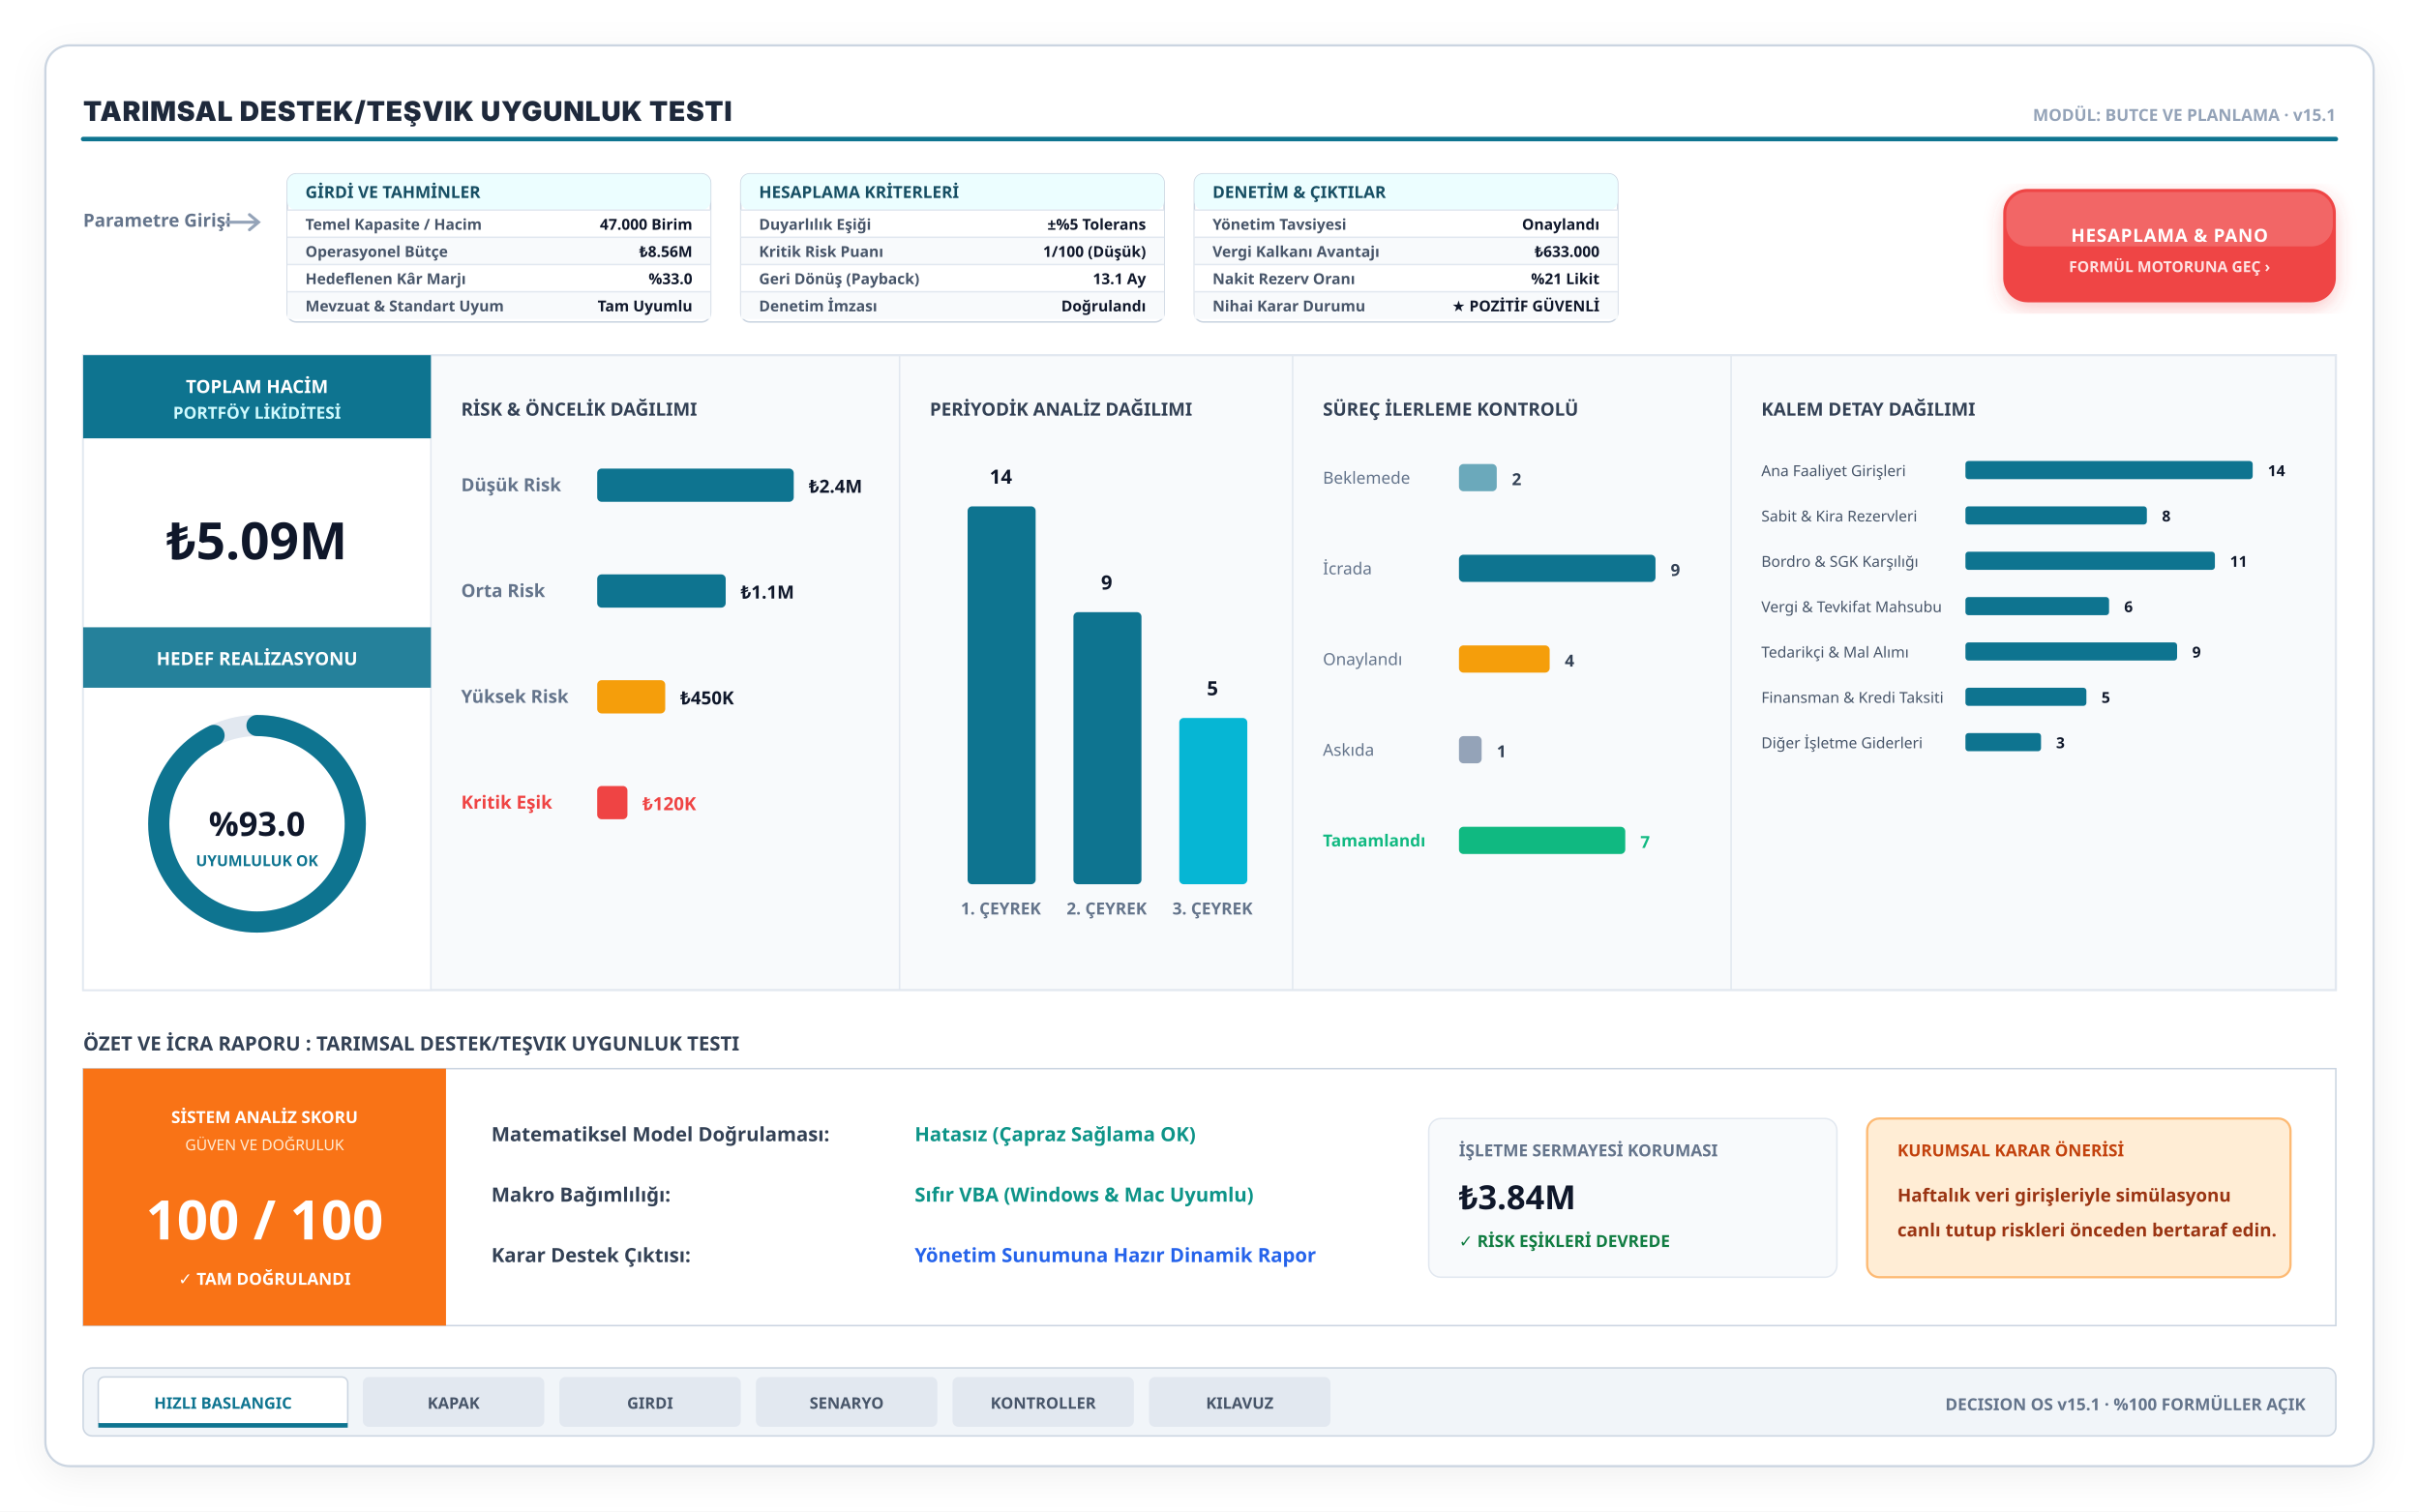
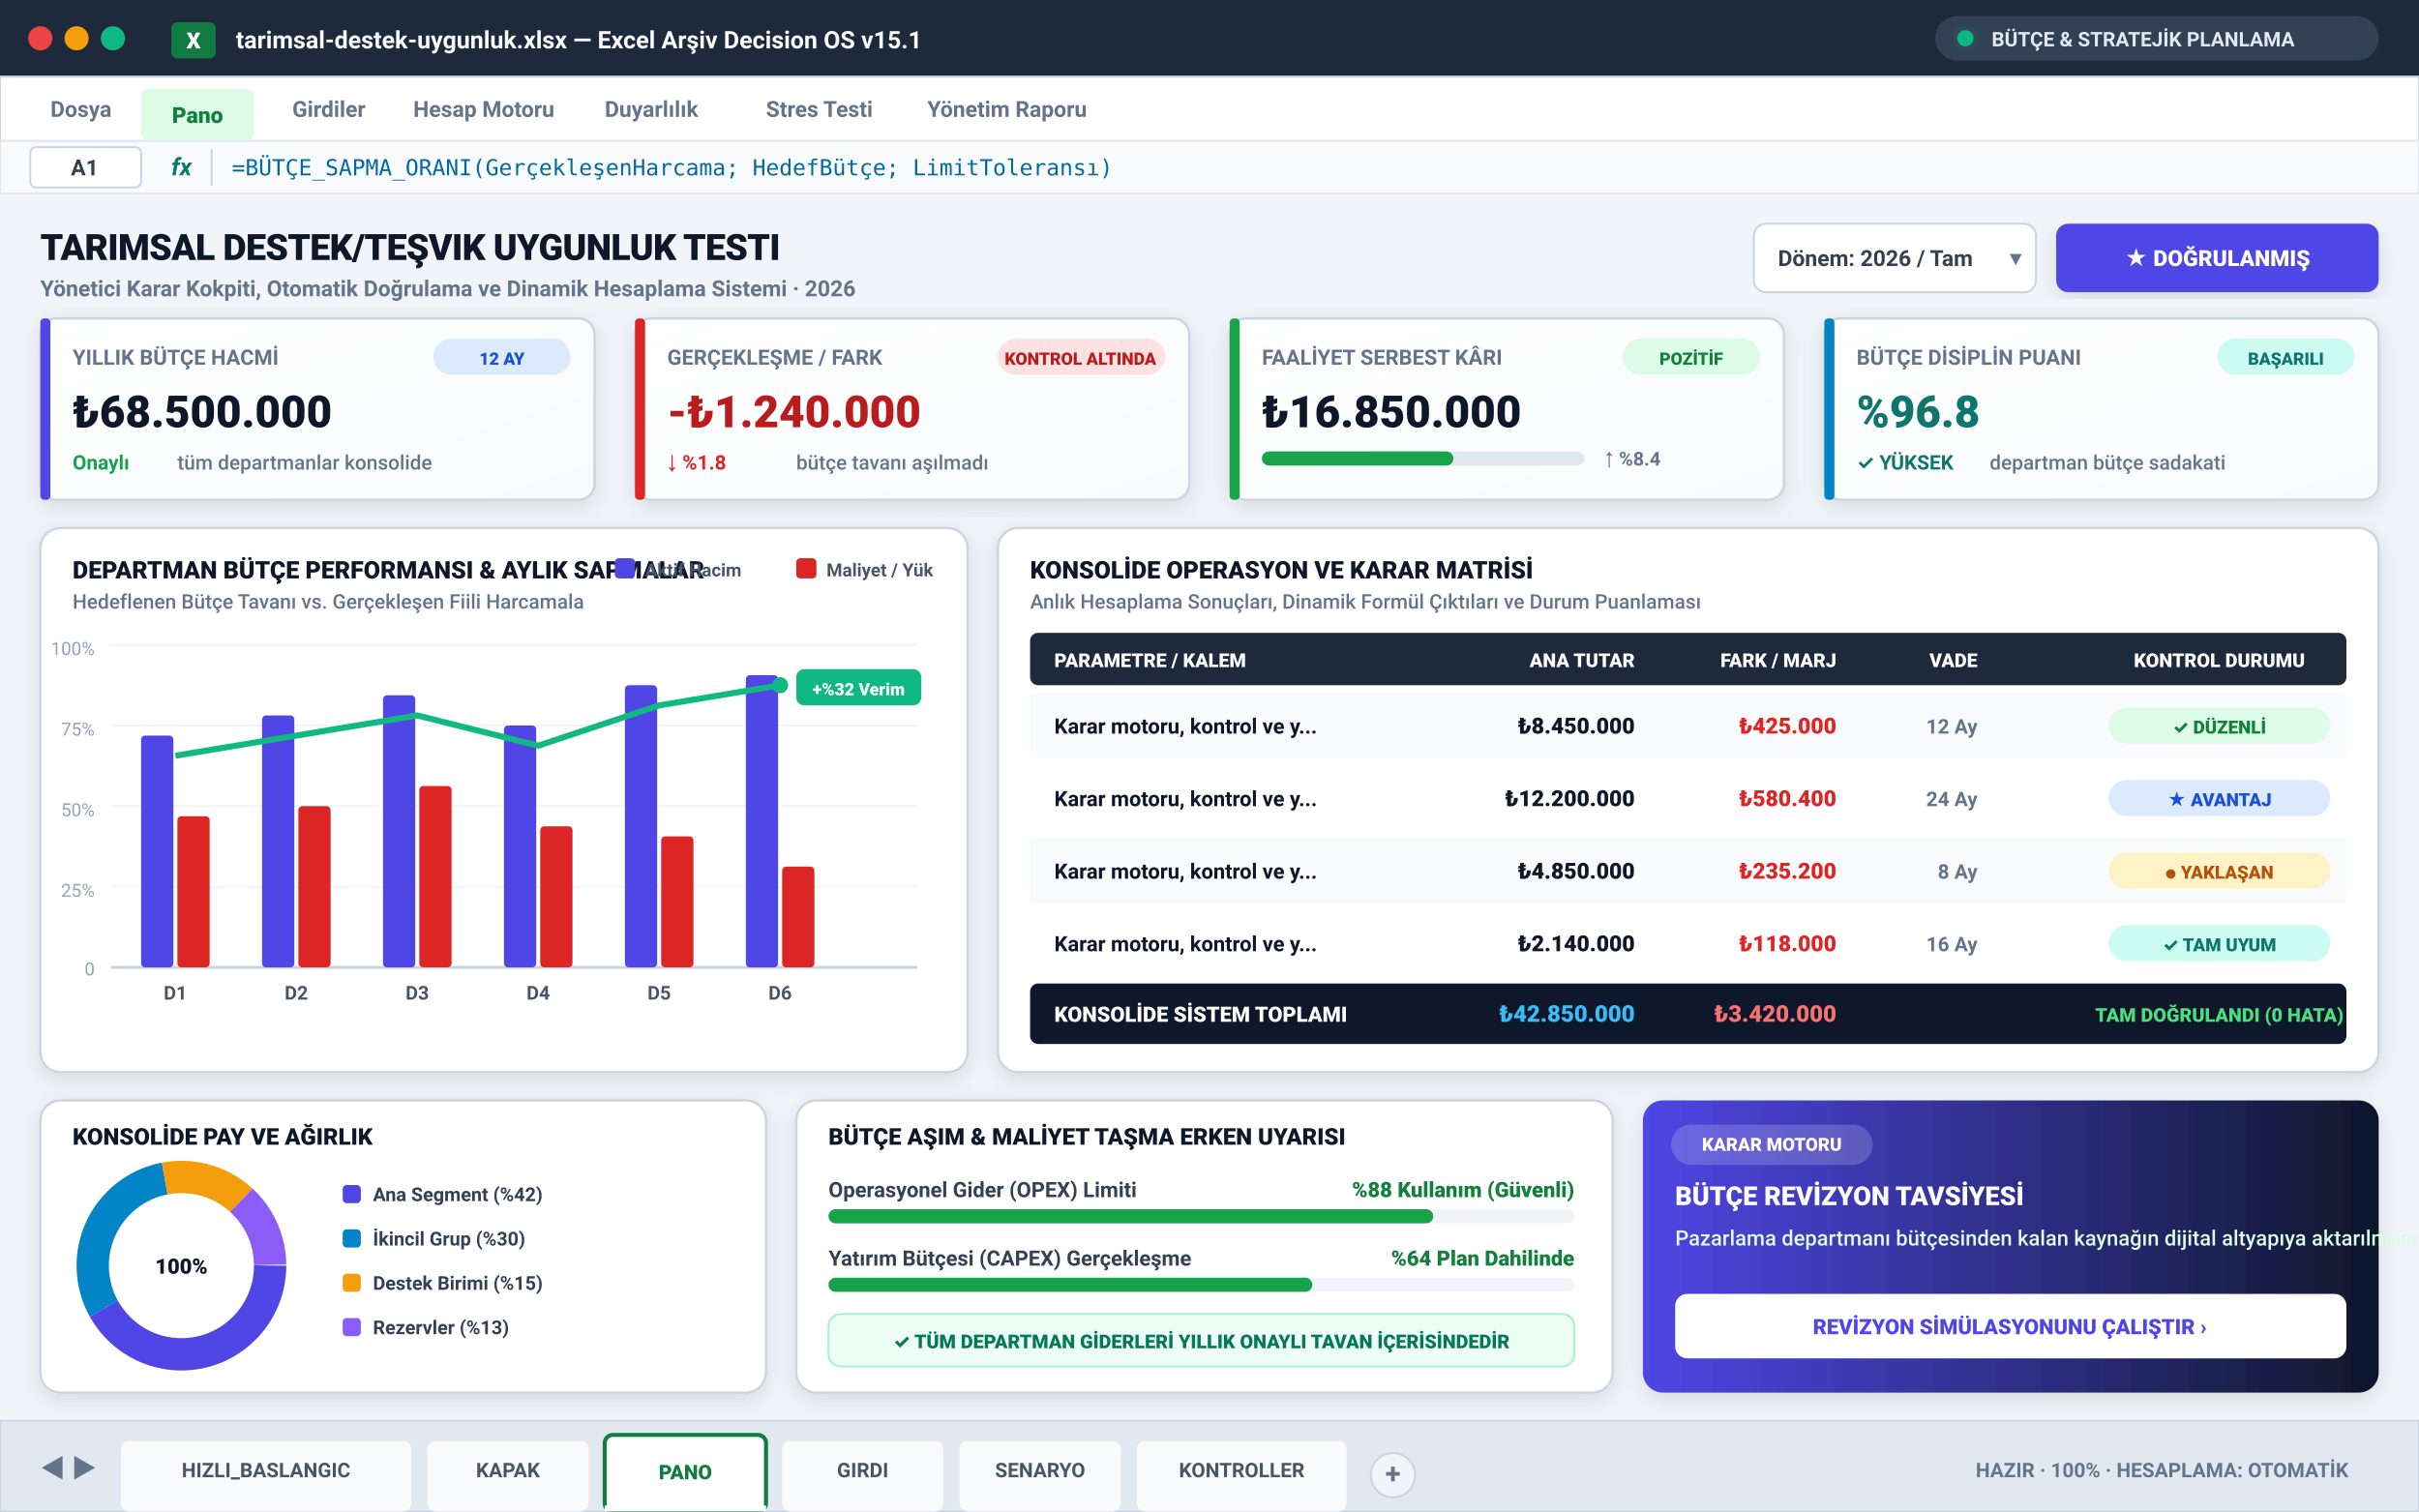
- <svg xmlns="http://www.w3.org/2000/svg" viewBox="0 0 1600 1000" width="100%" height="100%">
+ <svg xmlns="http://www.w3.org/2000/svg" viewBox="0 0 1200 750" width="1200" height="750" style="background:#0f172a; font-family:-apple-system,BlinkMacSystemFont,'Segoe UI',Roboto,Helvetica,Arial,sans-serif;">
  <defs>
-     <filter id="cardShadow" x="-5%" y="-5%" width="110%" height="110%">
-       <feDropShadow dx="0" dy="6" stdDeviation="12" flood-color="#0f172a" flood-opacity="0.06" />
+     <filter id="dropShadow" x="-10%" y="-10%" width="120%" height="120%">
+       <feDropShadow dx="0" dy="3" stdDeviation="5" flood-color="#000000" flood-opacity="0.12" />
    </filter>
-     <filter id="btnShadow" x="-10%" y="-10%" width="120%" height="120%">
-       <feDropShadow dx="0" dy="4" stdDeviation="6" flood-color="#ef4444" flood-opacity="0.3" />
+     <filter id="glowGreen" x="-20%" y="-20%" width="140%" height="140%">
+       <feDropShadow dx="0" dy="0" stdDeviation="4" flood-color="#10b981" flood-opacity="0.4" />
    </filter>
+     <linearGradient id="cardGrad1" x1="0" y1="0" x2="1" y2="1">
+       <stop offset="0%" stop-color="#ffffff" />
+       <stop offset="100%" stop-color="#f8fafc" />
+     </linearGradient>
+     <linearGradient id="heroRibbon" x1="0" y1="0" x2="1" y2="0">
+       <stop offset="0%" stop-color="#4f46e5" />
+       <stop offset="100%" stop-color="#0f172a" />
+     </linearGradient>
  </defs>
-   <rect width="1600" height="1000" fill="#ffffff" />
-   <rect x="30" y="30" width="1540" height="940" rx="16" fill="#ffffff" stroke="#cbd5e1" stroke-width="1.5" filter="url(#cardShadow)" />
-   <g transform="translate(55, 60)">
-     <text x="0" y="20" font-family="system-ui, -apple-system, sans-serif" font-size="18" font-weight="900" fill="#1e293b" letter-spacing="0.5">TARIMSAL DESTEK/TEŞVIK UYGUNLUK TESTI</text>
-     <text x="1490" y="20" font-family="system-ui" font-size="11" font-weight="700" fill="#94a3b8" text-anchor="end">MODÜL: BUTCE VE PLANLAMA · v15.1</text>
-     <line x1="0" y1="32" x2="1490" y2="32" stroke="#0e7490" stroke-width="3" stroke-linecap="round" />
-   </g>
-   <g transform="translate(55, 115)">
-     <text x="0" y="35" font-family="system-ui, sans-serif" font-size="12" font-weight="700" fill="#64748b">Parametre Girişi</text>
-     <path d="M 95 32 L 115 32 M 110 27 L 116 32 L 110 37" stroke="#94a3b8" stroke-width="2" fill="none" stroke-linecap="round" />
-     <g transform="translate(135, 0)">
-       <rect width="280" height="98" rx="6" fill="#ffffff" stroke="#cbd5e1" stroke-width="1" />
-       <rect width="280" height="24" rx="6" fill="#ecfeff" />
-       <text x="12" y="16" font-family="system-ui" font-size="11" font-weight="800" fill="#164e63">GİRDİ VE TAHMİNLER</text>
-       <rect x="0" y="24" width="280" height="18" fill="#ffffff" />
-       <line x1="0" y1="24" x2="280" y2="24" stroke="#e2e8f0" stroke-width="1" />
-       <text x="12" y="37" font-family="system-ui" font-size="10" font-weight="600" fill="#475569">Temel Kapasite / Hacim</text>
-       <text x="268" y="37" font-family="system-ui" font-size="10" font-weight="700" fill="#0f172a" text-anchor="end">47.000 Birim</text>
-       <rect x="0" y="42" width="280" height="18" fill="#f8fafc" />
-       <line x1="0" y1="42" x2="280" y2="42" stroke="#e2e8f0" stroke-width="1" />
-       <text x="12" y="55" font-family="system-ui" font-size="10" font-weight="600" fill="#475569">Operasyonel Bütçe</text>
-       <text x="268" y="55" font-family="system-ui" font-size="10" font-weight="700" fill="#0f172a" text-anchor="end">₺8.56M</text>
-       <rect x="0" y="60" width="280" height="18" fill="#ffffff" />
-       <line x1="0" y1="60" x2="280" y2="60" stroke="#e2e8f0" stroke-width="1" />
-       <text x="12" y="73" font-family="system-ui" font-size="10" font-weight="600" fill="#475569">Hedeflenen Kâr Marjı</text>
-       <text x="268" y="73" font-family="system-ui" font-size="10" font-weight="700" fill="#0f172a" text-anchor="end">%33.0</text>
-       <rect x="0" y="78" width="280" height="18" fill="#f8fafc" />
-       <line x1="0" y1="78" x2="280" y2="78" stroke="#e2e8f0" stroke-width="1" />
-       <text x="12" y="91" font-family="system-ui" font-size="10" font-weight="600" fill="#475569">Mevzuat &amp; Standart Uyum</text>
-       <text x="268" y="91" font-family="system-ui" font-size="10" font-weight="700" fill="#0f172a" text-anchor="end">Tam Uyumlu</text>
-     </g>
-     <g transform="translate(435, 0)">
-       <rect width="280" height="98" rx="6" fill="#ffffff" stroke="#cbd5e1" stroke-width="1" />
-       <rect width="280" height="24" rx="6" fill="#ecfeff" />
-       <text x="12" y="16" font-family="system-ui" font-size="11" font-weight="800" fill="#164e63">HESAPLAMA KRİTERLERİ</text>
-       <rect x="0" y="24" width="280" height="18" fill="#ffffff" />
-       <line x1="0" y1="24" x2="280" y2="24" stroke="#e2e8f0" stroke-width="1" />
-       <text x="12" y="37" font-family="system-ui" font-size="10" font-weight="600" fill="#475569">Duyarlılık Eşiği</text>
-       <text x="268" y="37" font-family="system-ui" font-size="10" font-weight="700" fill="#0f172a" text-anchor="end">±%5 Tolerans</text>
-       <rect x="0" y="42" width="280" height="18" fill="#f8fafc" />
-       <line x1="0" y1="42" x2="280" y2="42" stroke="#e2e8f0" stroke-width="1" />
-       <text x="12" y="55" font-family="system-ui" font-size="10" font-weight="600" fill="#475569">Kritik Risk Puanı</text>
-       <text x="268" y="55" font-family="system-ui" font-size="10" font-weight="700" fill="#0f172a" text-anchor="end">1/100 (Düşük)</text>
-       <rect x="0" y="60" width="280" height="18" fill="#ffffff" />
-       <line x1="0" y1="60" x2="280" y2="60" stroke="#e2e8f0" stroke-width="1" />
-       <text x="12" y="73" font-family="system-ui" font-size="10" font-weight="600" fill="#475569">Geri Dönüş (Payback)</text>
-       <text x="268" y="73" font-family="system-ui" font-size="10" font-weight="700" fill="#0f172a" text-anchor="end">13.1 Ay</text>
-       <rect x="0" y="78" width="280" height="18" fill="#f8fafc" />
-       <line x1="0" y1="78" x2="280" y2="78" stroke="#e2e8f0" stroke-width="1" />
-       <text x="12" y="91" font-family="system-ui" font-size="10" font-weight="600" fill="#475569">Denetim İmzası</text>
-       <text x="268" y="91" font-family="system-ui" font-size="10" font-weight="700" fill="#0f172a" text-anchor="end">Doğrulandı</text>
-     </g>
-     <g transform="translate(735, 0)">
-       <rect width="280" height="98" rx="6" fill="#ffffff" stroke="#cbd5e1" stroke-width="1" />
-       <rect width="280" height="24" rx="6" fill="#ecfeff" />
-       <text x="12" y="16" font-family="system-ui" font-size="11" font-weight="800" fill="#164e63">DENETİM &amp; ÇIKTILAR</text>
-       <rect x="0" y="24" width="280" height="18" fill="#ffffff" />
-       <line x1="0" y1="24" x2="280" y2="24" stroke="#e2e8f0" stroke-width="1" />
-       <text x="12" y="37" font-family="system-ui" font-size="10" font-weight="600" fill="#475569">Yönetim Tavsiyesi</text>
-       <text x="268" y="37" font-family="system-ui" font-size="10" font-weight="700" fill="#0f172a" text-anchor="end">Onaylandı</text>
-       <rect x="0" y="42" width="280" height="18" fill="#f8fafc" />
-       <line x1="0" y1="42" x2="280" y2="42" stroke="#e2e8f0" stroke-width="1" />
-       <text x="12" y="55" font-family="system-ui" font-size="10" font-weight="600" fill="#475569">Vergi Kalkanı Avantajı</text>
-       <text x="268" y="55" font-family="system-ui" font-size="10" font-weight="700" fill="#0f172a" text-anchor="end">₺633.000</text>
-       <rect x="0" y="60" width="280" height="18" fill="#ffffff" />
-       <line x1="0" y1="60" x2="280" y2="60" stroke="#e2e8f0" stroke-width="1" />
-       <text x="12" y="73" font-family="system-ui" font-size="10" font-weight="600" fill="#475569">Nakit Rezerv Oranı</text>
-       <text x="268" y="73" font-family="system-ui" font-size="10" font-weight="700" fill="#0f172a" text-anchor="end">%21 Likit</text>
-       <rect x="0" y="78" width="280" height="18" fill="#f8fafc" />
-       <line x1="0" y1="78" x2="280" y2="78" stroke="#e2e8f0" stroke-width="1" />
-       <text x="12" y="91" font-family="system-ui" font-size="10" font-weight="600" fill="#475569">Nihai Karar Durumu</text>
-       <text x="268" y="91" font-family="system-ui" font-size="10" font-weight="700" fill="#0f172a" text-anchor="end">★ POZİTİF GÜVENLİ</text>
-     </g>
-     <g transform="translate(1270, 10)" filter="url(#btnShadow)">
-       <rect width="220" height="75" rx="16" fill="#ef4444" />
-       <rect x="2" y="2" width="216" height="36" rx="14" fill="#ffffff" fill-opacity="0.18" />
-       <text x="110" y="35" font-family="system-ui, sans-serif" font-size="12" font-weight="900" fill="#ffffff" text-anchor="middle" letter-spacing="0.5">HESAPLAMA &amp; PANO</text>
-       <text x="110" y="55" font-family="system-ui, sans-serif" font-size="10" font-weight="700" fill="#fee2e2" text-anchor="middle">FORMÜL MOTORUNA GEÇ ›</text>
-     </g>
-   </g>
-   <g transform="translate(55, 235)">
-     <rect width="1490" height="420" fill="#f8fafc" stroke="#e2e8f0" stroke-width="1.5" />
+   <rect width="1200" height="750" fill="#f1f5f9" />
+   <rect width="1200" height="38" fill="#1e293b" />
+   <circle cx="20" cy="19" r="6" fill="#ef4444" />
+   <circle cx="38" cy="19" r="6" fill="#f59e0b" />
+   <circle cx="56" cy="19" r="6" fill="#10b981" />
+   <g transform="translate(85, 11)">
+     <rect width="22" height="18" rx="3" fill="#107c41" />
+     <text x="11" y="13" font-size="11" font-weight="900" fill="#ffffff" text-anchor="middle">X</text>
+     <text x="32" y="13" font-size="12" font-weight="600" fill="#f8fafc">tarimsal-destek-uygunluk.xlsx — Excel Arşiv Decision OS v15.1</text>
+   </g>
+   <rect x="960" y="8" width="220" height="22" rx="11" fill="#334155" />
+   <circle cx="975" cy="19" r="4" fill="#10b981" filter="url(#glowGreen)" />
+   <text x="988" y="23" font-size="10" font-weight="700" fill="#e2e8f0">BÜTÇE &amp; STRATEJİK PLANLAMA</text>
+   <rect y="38" width="1200" height="32" fill="#ffffff" stroke="#cbd5e1" stroke-width="1" />
+   <text x="25" y="58" font-size="11" font-weight="600" fill="#64748b">Dosya</text>
+   <rect x="70" y="44" width="56" height="26" rx="4" fill="#dcfce7" />
+   <text x="98" y="61" font-size="11" font-weight="800" fill="#15803d" text-anchor="middle">Pano</text>
+   <text x="145" y="58" font-size="11" font-weight="600" fill="#64748b">Girdiler</text>
+   <text x="205" y="58" font-size="11" font-weight="600" fill="#64748b">Hesap Motoru</text>
+   <text x="300" y="58" font-size="11" font-weight="600" fill="#64748b">Duyarlılık</text>
+   <text x="380" y="58" font-size="11" font-weight="600" fill="#64748b">Stres Testi</text>
+   <text x="460" y="58" font-size="11" font-weight="600" fill="#64748b">Yönetim Raporu</text>
+   <rect y="70" width="1200" height="26" fill="#f8fafc" stroke="#e2e8f0" stroke-width="1" />
+   <rect x="15" y="73" width="55" height="20" rx="3" fill="#ffffff" stroke="#cbd5e1" stroke-width="1" />
+   <text x="42" y="87" font-size="11" font-weight="700" fill="#334155" text-anchor="middle">A1</text>
+   <text x="85" y="87" font-size="12" font-style="italic" font-weight="700" fill="#0f766e">fx</text>
+   <line x1="105" y1="74" x2="105" y2="92" stroke="#cbd5e1" stroke-width="1" />
+   <text x="115" y="87" font-size="11" font-family="'JetBrains Mono',monospace" fill="#0369a1">=BÜTÇE_SAPMA_ORANI(GerçekleşenHarcama; HedefBütçe; LimitToleransı)</text>
+   <g transform="translate(20, 105)">
+     <text x="0" y="24" font-size="18" font-weight="900" fill="#0f172a" letter-spacing="-0.3">TARIMSAL DESTEK/TEŞVIK UYGUNLUK TESTI</text>
+     <text x="0" y="42" font-size="11" font-weight="600" fill="#64748b">Yönetici Karar Kokpiti, Otomatik Doğrulama ve Dinamik Hesaplama Sistemi · 2026</text>
+     <rect x="850" y="6" width="140" height="34" rx="6" fill="#ffffff" stroke="#cbd5e1" stroke-width="1" />
+     <text x="862" y="27" font-size="11" font-weight="700" fill="#334155">Dönem: 2026 / Tam</text>
+     <text x="975" y="27" font-size="10" fill="#64748b">▼</text>
+     <rect x="1000" y="6" width="160" height="34" rx="6" fill="#4f46e5" filter="url(#dropShadow)" />
+     <text x="1080" y="27" font-size="11" font-weight="800" fill="#ffffff" text-anchor="middle">★ DOĞRULANMIŞ</text>
+   </g>
+   <g transform="translate(20, 158)">
    <g transform="translate(0, 0)">
-       <rect width="230" height="420" fill="#ffffff" stroke="#e2e8f0" stroke-width="1" />
-       <rect width="230" height="55" fill="#0e7490" />
-       <text x="115" y="25" font-family="system-ui" font-size="12" font-weight="800" fill="#ffffff" text-anchor="middle">TOPLAM HACİM</text>
-       <text x="115" y="42" font-family="system-ui" font-size="11" font-weight="600" fill="#cffafe" text-anchor="middle">PORTFÖY LİKİDİTESİ</text>
-       <text x="115" y="135" font-family="system-ui" font-size="34" font-weight="900" fill="#0f172a" text-anchor="middle">₺5.09M</text>
-       <rect y="180" width="230" height="40" fill="#0e7490" fill-opacity="0.9" />
-       <text x="115" y="205" font-family="system-ui" font-size="12" font-weight="800" fill="#ffffff" text-anchor="middle">HEDEF REALİZASYONU</text>
-       <g transform="translate(115, 310)">
-         <circle cx="0" cy="0" r="65" fill="none" stroke="#e2e8f0" stroke-width="14" />
-         <circle cx="0" cy="0" r="65" fill="none" stroke="#0e7490" stroke-width="14" stroke-dasharray="408" stroke-dashoffset="29" stroke-linecap="round" transform="rotate(-90)" />
-         <text x="0" y="8" font-family="system-ui" font-size="22" font-weight="900" fill="#0f172a" text-anchor="middle">%93.0</text>
-         <text x="0" y="28" font-family="system-ui" font-size="10" font-weight="700" fill="#0e7490" text-anchor="middle">UYUMLULUK OK</text>
-       </g>
-     </g>
-     <g transform="translate(250, 20)">
-       <text x="0" y="20" font-family="system-ui" font-size="12" font-weight="800" fill="#334155">RİSK &amp; ÖNCELİK DAĞILIMI</text>
-       <text x="0" y="70" font-family="system-ui" font-size="12" font-weight="600" fill="#64748b">Düşük Risk</text>
-       <rect x="90" y="55" width="130" height="22" rx="3" fill="#0e7490" />
-       <text x="230" y="71" font-family="system-ui" font-size="12" font-weight="800" fill="#0f172a">₺2.4M</text>
-       <text x="0" y="140" font-family="system-ui" font-size="12" font-weight="600" fill="#64748b">Orta Risk</text>
-       <rect x="90" y="125" width="85" height="22" rx="3" fill="#0e7490" />
-       <text x="185" y="141" font-family="system-ui" font-size="12" font-weight="800" fill="#0f172a">₺1.1M</text>
-       <text x="0" y="210" font-family="system-ui" font-size="12" font-weight="600" fill="#64748b">Yüksek Risk</text>
-       <rect x="90" y="195" width="45" height="22" rx="3" fill="#f59e0b" />
-       <text x="145" y="211" font-family="system-ui" font-size="12" font-weight="800" fill="#0f172a">₺450K</text>
-       <text x="0" y="280" font-family="system-ui" font-size="12" font-weight="700" fill="#ef4444">Kritik Eşik</text>
-       <rect x="90" y="265" width="20" height="22" rx="3" fill="#ef4444" />
-       <text x="120" y="281" font-family="system-ui" font-size="12" font-weight="800" fill="#ef4444">₺120K</text>
-     </g>
-     <g transform="translate(560, 20)">
-       <line x1="-20" y1="-20" x2="-20" y2="400" stroke="#e2e8f0" stroke-width="1" />
-       <text x="0" y="20" font-family="system-ui" font-size="12" font-weight="800" fill="#334155">PERİYODİK ANALİZ DAĞILIMI</text>
-       <rect x="25" y="80" width="45" height="250" rx="3" fill="#0e7490" />
-       <text x="47" y="65" font-family="system-ui" font-size="13" font-weight="900" fill="#0f172a" text-anchor="middle">14</text>
-       <text x="47" y="350" font-family="system-ui" font-size="11" font-weight="700" fill="#64748b" text-anchor="middle">1. ÇEYREK</text>
-       <rect x="95" y="150" width="45" height="180" rx="3" fill="#0e7490" />
-       <text x="117" y="135" font-family="system-ui" font-size="13" font-weight="900" fill="#0f172a" text-anchor="middle">9</text>
-       <text x="117" y="350" font-family="system-ui" font-size="11" font-weight="700" fill="#64748b" text-anchor="middle">2. ÇEYREK</text>
-       <rect x="165" y="220" width="45" height="110" rx="3" fill="#06b6d4" />
-       <text x="187" y="205" font-family="system-ui" font-size="13" font-weight="900" fill="#0f172a" text-anchor="middle">5</text>
-       <text x="187" y="350" font-family="system-ui" font-size="11" font-weight="700" fill="#64748b" text-anchor="middle">3. ÇEYREK</text>
-     </g>
-     <g transform="translate(820, 20)">
-       <line x1="-20" y1="-20" x2="-20" y2="400" stroke="#e2e8f0" stroke-width="1" />
-       <text x="0" y="20" font-family="system-ui" font-size="12" font-weight="800" fill="#334155">SÜREÇ İLERLEME KONTROLÜ</text>
-       <text x="0" y="65" font-family="system-ui" font-size="11" fill="#64748b">Beklemede</text>
-       <rect x="90" y="52" width="25" height="18" rx="3" fill="#0e7490" fill-opacity="0.6" />
-       <text x="125" y="66" font-family="system-ui" font-size="11" font-weight="800" fill="#334155">2</text>
-       <text x="0" y="125" font-family="system-ui" font-size="11" fill="#64748b">İcrada</text>
-       <rect x="90" y="112" width="130" height="18" rx="3" fill="#0e7490" />
-       <text x="230" y="126" font-family="system-ui" font-size="11" font-weight="800" fill="#334155">9</text>
-       <text x="0" y="185" font-family="system-ui" font-size="11" fill="#64748b">Onaylandı</text>
-       <rect x="90" y="172" width="60" height="18" rx="3" fill="#f59e0b" />
-       <text x="160" y="186" font-family="system-ui" font-size="11" font-weight="800" fill="#334155">4</text>
-       <text x="0" y="245" font-family="system-ui" font-size="11" fill="#64748b">Askıda</text>
-       <rect x="90" y="232" width="15" height="18" rx="3" fill="#94a3b8" />
-       <text x="115" y="246" font-family="system-ui" font-size="11" font-weight="800" fill="#334155">1</text>
-       <text x="0" y="305" font-family="system-ui" font-size="11" font-weight="700" fill="#10b981">Tamamlandı</text>
-       <rect x="90" y="292" width="110" height="18" rx="3" fill="#10b981" />
-       <text x="210" y="306" font-family="system-ui" font-size="11" font-weight="800" fill="#10b981">7</text>
-     </g>
-     <g transform="translate(1110, 20)">
-       <line x1="-20" y1="-20" x2="-20" y2="400" stroke="#e2e8f0" stroke-width="1" />
-       <text x="0" y="20" font-family="system-ui" font-size="12" font-weight="800" fill="#334155">KALEM DETAY DAĞILIMI</text>
-       <g transform="translate(0, 45)">
-         <text x="0" y="15" font-family="system-ui" font-size="10" fill="#475569">Ana Faaliyet Girişleri</text>
-         <rect x="135" y="5" width="190" height="12" rx="2" fill="#0e7490" />
-         <text x="335" y="15" font-family="system-ui" font-size="10" font-weight="800" fill="#0f172a">14</text>
-         <text x="0" y="45" font-family="system-ui" font-size="10" fill="#475569">Sabit &amp; Kira Rezervleri</text>
-         <rect x="135" y="35" width="120" height="12" rx="2" fill="#0e7490" />
-         <text x="265" y="45" font-family="system-ui" font-size="10" font-weight="800" fill="#0f172a">8</text>
-         <text x="0" y="75" font-family="system-ui" font-size="10" fill="#475569">Bordro &amp; SGK Karşılığı</text>
-         <rect x="135" y="65" width="165" height="12" rx="2" fill="#0e7490" />
-         <text x="310" y="75" font-family="system-ui" font-size="10" font-weight="800" fill="#0f172a">11</text>
-         <text x="0" y="105" font-family="system-ui" font-size="10" fill="#475569">Vergi &amp; Tevkifat Mahsubu</text>
-         <rect x="135" y="95" width="95" height="12" rx="2" fill="#0e7490" />
-         <text x="240" y="105" font-family="system-ui" font-size="10" font-weight="800" fill="#0f172a">6</text>
-         <text x="0" y="135" font-family="system-ui" font-size="10" fill="#475569">Tedarikçi &amp; Mal Alımı</text>
-         <rect x="135" y="125" width="140" height="12" rx="2" fill="#0e7490" />
-         <text x="285" y="135" font-family="system-ui" font-size="10" font-weight="800" fill="#0f172a">9</text>
-         <text x="0" y="165" font-family="system-ui" font-size="10" fill="#475569">Finansman &amp; Kredi Taksiti</text>
-         <rect x="135" y="155" width="80" height="12" rx="2" fill="#0e7490" />
-         <text x="225" y="165" font-family="system-ui" font-size="10" font-weight="800" fill="#0f172a">5</text>
-         <text x="0" y="195" font-family="system-ui" font-size="10" fill="#475569">Diğer İşletme Giderleri</text>
-         <rect x="135" y="185" width="50" height="12" rx="2" fill="#0e7490" />
-         <text x="195" y="195" font-family="system-ui" font-size="10" font-weight="800" fill="#0f172a">3</text>
-       </g>
-     </g>
-   </g>
-   <g transform="translate(55, 675)">
-     <text x="0" y="20" font-family="system-ui" font-size="13" font-weight="800" fill="#334155">ÖZET VE İCRA RAPORU : TARIMSAL DESTEK/TEŞVIK UYGUNLUK TESTI</text>
-     <rect x="0" y="32" width="1490" height="170" fill="#ffffff" stroke="#cbd5e1" stroke-width="1" />
-     <rect x="0" y="32" width="240" height="170" fill="#f97316" />
-     <text x="120" y="68" font-family="system-ui" font-size="11" font-weight="800" fill="#ffffff" text-anchor="middle">SİSTEM ANALİZ SKORU</text>
-     <text x="120" y="86" font-family="system-ui" font-size="10" fill="#ffedd5" text-anchor="middle">GÜVEN VE DOĞRULUK</text>
-     <text x="120" y="145" font-family="system-ui" font-size="36" font-weight="900" fill="#ffffff" text-anchor="middle">100 / 100</text>
-     <text x="120" y="175" font-family="system-ui" font-size="11" font-weight="700" fill="#ffffff" text-anchor="middle">✓ TAM DOĞRULANDI</text>
-     <g transform="translate(270, 55)">
-       <text x="0" y="25" font-family="system-ui" font-size="13" font-weight="700" fill="#334155">Matematiksel Model Doğrulaması:</text>
-       <text x="280" y="25" font-family="system-ui" font-size="13" font-weight="800" fill="#0d9488">Hatasız (Çapraz Sağlama OK)</text>
-       <text x="0" y="65" font-family="system-ui" font-size="13" font-weight="700" fill="#334155">Makro Bağımlılığı:</text>
-       <text x="280" y="65" font-family="system-ui" font-size="13" font-weight="800" fill="#0d9488">Sıfır VBA (Windows &amp; Mac Uyumlu)</text>
-       <text x="0" y="105" font-family="system-ui" font-size="13" font-weight="700" fill="#334155">Karar Destek Çıktısı:</text>
-       <text x="280" y="105" font-family="system-ui" font-size="13" font-weight="800" fill="#2563eb">Yönetim Sunumuna Hazır Dinamik Rapor</text>
-       <rect x="620" y="10" width="270" height="105" rx="8" fill="#f8fafc" stroke="#e2e8f0" stroke-width="1" />
-       <text x="640" y="35" font-family="system-ui" font-size="11" font-weight="700" fill="#64748b">İŞLETME SERMAYESİ KORUMASI</text>
-       <text x="640" y="70" font-family="system-ui" font-size="22" font-weight="900" fill="#0f172a">₺3.84M</text>
-       <text x="640" y="95" font-family="system-ui" font-size="11" font-weight="800" fill="#107c41">✓ RİSK EŞİKLERİ DEVREDE</text>
-       <rect x="910" y="10" width="280" height="105" rx="8" fill="#ffedd5" stroke="#fdba74" stroke-width="1.5" />
-       <text x="930" y="35" font-family="system-ui" font-size="11" font-weight="800" fill="#c2410c">KURUMSAL KARAR ÖNERİSİ</text>
-       <text x="930" y="65" font-family="system-ui" font-size="12" font-weight="800" fill="#9a3412">Haftalık veri girişleriyle simülasyonu</text>
-       <text x="930" y="88" font-family="system-ui" font-size="12" font-weight="800" fill="#9a3412">canlı tutup riskleri önceden bertaraf edin.</text>
-     </g>
-   </g>
-   <g transform="translate(55, 905)">
-     <rect width="1490" height="45" rx="6" fill="#f1f5f9" stroke="#cbd5e1" stroke-width="1" />
-     <rect x="10" y="6" width="165" height="33" rx="4" fill="#ffffff" stroke="#cbd5e1" stroke-width="1" />
-     <line x1="10" y1="38" x2="175" y2="38" stroke="#0e7490" stroke-width="3" />
-     <text x="92.5" y="27" font-family="system-ui" font-size="10.5" font-weight="800" fill="#0e7490" text-anchor="middle">HIZLI BASLANGIC</text>
-     <rect x="185" y="6" width="120" height="33" rx="4" fill="#e2e8f0" />
-     <text x="245" y="27" font-family="system-ui" font-size="10.5" font-weight="700" fill="#475569" text-anchor="middle">KAPAK</text>
-     <rect x="315" y="6" width="120" height="33" rx="4" fill="#e2e8f0" />
-     <text x="375" y="27" font-family="system-ui" font-size="10.5" font-weight="700" fill="#475569" text-anchor="middle">GIRDI</text>
-     <rect x="445" y="6" width="120" height="33" rx="4" fill="#e2e8f0" />
-     <text x="505" y="27" font-family="system-ui" font-size="10.5" font-weight="700" fill="#475569" text-anchor="middle">SENARYO</text>
-     <rect x="575" y="6" width="120" height="33" rx="4" fill="#e2e8f0" />
-     <text x="635" y="27" font-family="system-ui" font-size="10.5" font-weight="700" fill="#475569" text-anchor="middle">KONTROLLER</text>
-     <rect x="705" y="6" width="120" height="33" rx="4" fill="#e2e8f0" />
-     <text x="765" y="27" font-family="system-ui" font-size="10.5" font-weight="700" fill="#475569" text-anchor="middle">KILAVUZ</text>
-     <text x="1470" y="28" font-family="system-ui" font-size="11" font-weight="800" fill="#64748b" text-anchor="end">DECISION OS v15.1 · %100 FORMÜLLER AÇIK</text>
+       <rect width="275" height="90" rx="8" fill="url(#cardGrad1)" stroke="#cbd5e1" stroke-width="1.2" filter="url(#dropShadow)" />
+       <rect x="0" y="0" width="5" height="90" rx="2" fill="#4f46e5" />
+       <text x="16" y="23" font-size="10.5" font-weight="700" fill="#64748b">YILLIK BÜTÇE HACMİ</text>
+       <rect x="195" y="10" width="68" height="18" rx="9" fill="#dbeafe" />
+       <text x="229" y="23" font-size="8.5" font-weight="800" fill="#1d4ed8" text-anchor="middle">12 AY</text>
+       <text x="16" y="54" font-size="22" font-weight="900" fill="#0f172a">₺68.500.000</text>
+       <text x="16" y="75" font-size="10" font-weight="700" fill="#16a34a">Onaylı</text>
+       <text x="68" y="75" font-size="10" font-weight="500" fill="#64748b">tüm departmanlar konsolide</text>
+     </g>
+     <g transform="translate(295, 0)">
+       <rect width="275" height="90" rx="8" fill="url(#cardGrad1)" stroke="#cbd5e1" stroke-width="1.2" filter="url(#dropShadow)" />
+       <rect x="0" y="0" width="5" height="90" rx="2" fill="#dc2626" />
+       <text x="16" y="23" font-size="10.5" font-weight="700" fill="#64748b">GERÇEKLEŞME / FARK</text>
+       <rect x="180" y="10" width="83" height="18" rx="9" fill="#fee2e2" />
+       <text x="221" y="23" font-size="8.5" font-weight="800" fill="#b91c1c" text-anchor="middle">KONTROL ALTINDA</text>
+       <text x="16" y="54" font-size="22" font-weight="900" fill="#b91c1c">-₺1.240.000</text>
+       <text x="16" y="75" font-size="10" font-weight="700" fill="#dc2626">↓ %1.8</text>
+       <text x="80" y="75" font-size="10" font-weight="500" fill="#64748b">bütçe tavanı aşılmadı</text>
+     </g>
+     <g transform="translate(590, 0)">
+       <rect width="275" height="90" rx="8" fill="url(#cardGrad1)" stroke="#cbd5e1" stroke-width="1.2" filter="url(#dropShadow)" />
+       <rect x="0" y="0" width="5" height="90" rx="2" fill="#16a34a" />
+       <text x="16" y="23" font-size="10.5" font-weight="700" fill="#64748b">FAALİYET SERBEST KÂRI</text>
+       <rect x="195" y="10" width="68" height="18" rx="9" fill="#dcfce7" />
+       <text x="229" y="23" font-size="8.5" font-weight="800" fill="#15803d" text-anchor="middle">POZİTİF</text>
+       <text x="16" y="54" font-size="22" font-weight="900" fill="#0f172a">₺16.850.000</text>
+       <rect x="16" y="66" width="160" height="7" rx="3.5" fill="#e2e8f0" />
+       <rect x="16" y="66" width="95" height="7" rx="3.5" fill="#16a34a" />
+       <text x="186" y="73" font-size="9.5" font-weight="700" fill="#64748b">↑ %8.4</text>
+     </g>
+     <g transform="translate(885, 0)">
+       <rect width="275" height="90" rx="8" fill="url(#cardGrad1)" stroke="#cbd5e1" stroke-width="1.2" filter="url(#dropShadow)" />
+       <rect x="0" y="0" width="5" height="90" rx="2" fill="#0284c7" />
+       <text x="16" y="23" font-size="10.5" font-weight="700" fill="#64748b">BÜTÇE DİSİPLİN PUANI</text>
+       <rect x="195" y="10" width="68" height="18" rx="9" fill="#ccfbf1" />
+       <text x="229" y="23" font-size="8.5" font-weight="800" fill="#0f766e" text-anchor="middle">BAŞARILI</text>
+       <text x="16" y="54" font-size="22" font-weight="900" fill="#0f766e">%96.8</text>
+       <text x="16" y="75" font-size="10" font-weight="700" fill="#0f766e">✓ YÜKSEK</text>
+       <text x="82" y="75" font-size="10" font-weight="500" fill="#64748b">departman bütçe sadakati</text>
+     </g>
+   </g>
+   <g transform="translate(20, 262)">
+     <g transform="translate(0, 0)">
+       <rect width="460" height="270" rx="10" fill="#ffffff" stroke="#cbd5e1" stroke-width="1.2" filter="url(#dropShadow)" />
+       <text x="16" y="25" font-size="12" font-weight="800" fill="#0f172a">DEPARTMAN BÜTÇE PERFORMANSI &amp; AYLIK SAPMALAR</text>
+       <text x="16" y="40" font-size="10" font-weight="500" fill="#64748b">Hedeflenen Bütçe Tavanı vs. Gerçekleşen Fiili Harcamala</text>
+       <rect x="285" y="15" width="10" height="10" rx="2" fill="#4f46e5" />
+       <text x="300" y="24" font-size="9" font-weight="600" fill="#475569">Aktif Hacim</text>
+       <rect x="375" y="15" width="10" height="10" rx="2" fill="#dc2626" />
+       <text x="390" y="24" font-size="9" font-weight="600" fill="#475569">Maliyet / Yük</text>
+       <g transform="translate(35, 58)">
+         <line x1="0" y1="0" x2="400" y2="0" stroke="#f1f5f9" stroke-width="1" />
+         <line x1="0" y1="40" x2="400" y2="40" stroke="#f1f5f9" stroke-width="1" />
+         <line x1="0" y1="80" x2="400" y2="80" stroke="#f1f5f9" stroke-width="1" />
+         <line x1="0" y1="120" x2="400" y2="120" stroke="#f1f5f9" stroke-width="1" />
+         <line x1="0" y1="160" x2="400" y2="160" stroke="#cbd5e1" stroke-width="1.5" />
+         <text x="-8" y="5" font-size="9" fill="#94a3b8" text-anchor="end">100%</text>
+         <text x="-8" y="45" font-size="9" fill="#94a3b8" text-anchor="end">75%</text>
+         <text x="-8" y="85" font-size="9" fill="#94a3b8" text-anchor="end">50%</text>
+         <text x="-8" y="125" font-size="9" fill="#94a3b8" text-anchor="end">25%</text>
+         <text x="-8" y="164" font-size="9" fill="#94a3b8" text-anchor="end">0</text>
+         <rect x="15" y="45" width="16" height="115" rx="2" fill="#4f46e5" />
+         <rect x="33" y="85" width="16" height="75" rx="2" fill="#dc2626" />
+         <text x="32" y="176" font-size="9.5" font-weight="700" fill="#475569" text-anchor="middle">D1</text>
+         <rect x="75" y="35" width="16" height="125" rx="2" fill="#4f46e5" />
+         <rect x="93" y="80" width="16" height="80" rx="2" fill="#dc2626" />
+         <text x="92" y="176" font-size="9.5" font-weight="700" fill="#475569" text-anchor="middle">D2</text>
+         <rect x="135" y="25" width="16" height="135" rx="2" fill="#4f46e5" />
+         <rect x="153" y="70" width="16" height="90" rx="2" fill="#dc2626" />
+         <text x="152" y="176" font-size="9.5" font-weight="700" fill="#475569" text-anchor="middle">D3</text>
+         <rect x="195" y="40" width="16" height="120" rx="2" fill="#4f46e5" />
+         <rect x="213" y="90" width="16" height="70" rx="2" fill="#dc2626" />
+         <text x="212" y="176" font-size="9.5" font-weight="700" fill="#475569" text-anchor="middle">D4</text>
+         <rect x="255" y="20" width="16" height="140" rx="2" fill="#4f46e5" />
+         <rect x="273" y="95" width="16" height="65" rx="2" fill="#dc2626" />
+         <text x="272" y="176" font-size="9.5" font-weight="700" fill="#475569" text-anchor="middle">D5</text>
+         <rect x="315" y="15" width="16" height="145" rx="2" fill="#4f46e5" />
+         <rect x="333" y="110" width="16" height="50" rx="2" fill="#dc2626" />
+         <text x="332" y="176" font-size="9.5" font-weight="700" fill="#475569" text-anchor="middle">D6</text>
+         <path d="M 32 55 L 92 45 L 152 35 L 212 50 L 272 30 L 332 20" fill="none" stroke="#10b981" stroke-width="3" />
+         <circle cx="332" cy="20" r="4" fill="#10b981" />
+         <rect x="340" y="12" width="62" height="18" rx="4" fill="#10b981" />
+         <text x="371" y="25" font-size="8.5" font-weight="800" fill="#ffffff" text-anchor="middle">+%32 Verim</text>
+       </g>
+     </g>
+     <g transform="translate(475, 0)">
+       <rect width="685" height="270" rx="10" fill="#ffffff" stroke="#cbd5e1" stroke-width="1.2" filter="url(#dropShadow)" />
+       <text x="16" y="25" font-size="12" font-weight="800" fill="#0f172a">KONSOLİDE OPERASYON VE KARAR MATRİSİ</text>
+       <text x="16" y="40" font-size="10" font-weight="500" fill="#64748b">Anlık Hesaplama Sonuçları, Dinamik Formül Çıktıları ve Durum Puanlaması</text>
+       <g transform="translate(16, 52)">
+         <rect width="653" height="26" rx="4" fill="#1e293b" />
+         <text x="12" y="17" font-size="9.5" font-weight="800" fill="#ffffff">PARAMETRE / KALEM</text>
+         <text x="300" y="17" font-size="9.5" font-weight="800" fill="#ffffff" text-anchor="end">ANA TUTAR</text>
+         <text x="400" y="17" font-size="9.5" font-weight="800" fill="#ffffff" text-anchor="end">FARK / MARJ</text>
+         <text x="470" y="17" font-size="9.5" font-weight="800" fill="#ffffff" text-anchor="end">VADE</text>
+         <text x="590" y="17" font-size="9.5" font-weight="800" fill="#ffffff" text-anchor="middle">KONTROL DURUMU</text>
+       </g>
+       <g transform="translate(16, 82)">
+         <rect width="653" height="32" fill="#f8fafc" />
+         <text x="12" y="20" font-size="10.5" font-weight="700" fill="#0f172a">Karar motoru, kontrol ve y...</text>
+         <text x="300" y="20" font-size="11" font-weight="800" fill="#0f172a" text-anchor="end">₺8.450.000</text>
+         <text x="400" y="20" font-size="11" font-weight="800" fill="#dc2626" text-anchor="end">₺425.000</text>
+         <text x="470" y="20" font-size="10" font-weight="600" fill="#64748b" text-anchor="end">12 Ay</text>
+         <rect x="535" y="7" width="110" height="18" rx="9" fill="#dcfce7" />
+         <text x="590" y="20" font-size="9" font-weight="800" fill="#15803d" text-anchor="middle">✓ DÜZENLİ</text>
+       </g>
+       <g transform="translate(16, 118)">
+         <rect width="653" height="32" fill="#ffffff" />
+         <text x="12" y="20" font-size="10.5" font-weight="700" fill="#0f172a">Karar motoru, kontrol ve y...</text>
+         <text x="300" y="20" font-size="11" font-weight="800" fill="#0f172a" text-anchor="end">₺12.200.000</text>
+         <text x="400" y="20" font-size="11" font-weight="800" fill="#dc2626" text-anchor="end">₺580.400</text>
+         <text x="470" y="20" font-size="10" font-weight="600" fill="#64748b" text-anchor="end">24 Ay</text>
+         <rect x="535" y="7" width="110" height="18" rx="9" fill="#dbeafe" />
+         <text x="590" y="20" font-size="9" font-weight="800" fill="#1d4ed8" text-anchor="middle">★ AVANTAJ</text>
+       </g>
+       <g transform="translate(16, 154)">
+         <rect width="653" height="32" fill="#f8fafc" />
+         <text x="12" y="20" font-size="10.5" font-weight="700" fill="#0f172a">Karar motoru, kontrol ve y...</text>
+         <text x="300" y="20" font-size="11" font-weight="800" fill="#0f172a" text-anchor="end">₺4.850.000</text>
+         <text x="400" y="20" font-size="11" font-weight="800" fill="#dc2626" text-anchor="end">₺235.200</text>
+         <text x="470" y="20" font-size="10" font-weight="600" fill="#64748b" text-anchor="end">8 Ay</text>
+         <rect x="535" y="7" width="110" height="18" rx="9" fill="#fef3c7" />
+         <text x="590" y="20" font-size="9" font-weight="800" fill="#b45309" text-anchor="middle">● YAKLAŞAN</text>
+       </g>
+       <g transform="translate(16, 190)">
+         <rect width="653" height="32" fill="#ffffff" />
+         <text x="12" y="20" font-size="10.5" font-weight="700" fill="#0f172a">Karar motoru, kontrol ve y...</text>
+         <text x="300" y="20" font-size="11" font-weight="800" fill="#0f172a" text-anchor="end">₺2.140.000</text>
+         <text x="400" y="20" font-size="11" font-weight="800" fill="#dc2626" text-anchor="end">₺118.000</text>
+         <text x="470" y="20" font-size="10" font-weight="600" fill="#64748b" text-anchor="end">16 Ay</text>
+         <rect x="535" y="7" width="110" height="18" rx="9" fill="#ccfbf1" />
+         <text x="590" y="20" font-size="9" font-weight="800" fill="#0f766e" text-anchor="middle">✓ TAM UYUM</text>
+       </g>
+       <g transform="translate(16, 226)">
+         <rect width="653" height="30" rx="4" fill="#0f172a" />
+         <text x="12" y="19" font-size="10.5" font-weight="800" fill="#ffffff">KONSOLİDE SİSTEM TOPLAMI</text>
+         <text x="300" y="19" font-size="11.5" font-weight="900" fill="#38bdf8" text-anchor="end">₺42.850.000</text>
+         <text x="400" y="19" font-size="11.5" font-weight="900" fill="#f87171" text-anchor="end">₺3.420.000</text>
+         <text x="590" y="19" font-size="9.5" font-weight="800" fill="#4ade80" text-anchor="middle">TAM DOĞRULANDI (0 HATA)</text>
+       </g>
+     </g>
+   </g>
+   <g transform="translate(20, 546)">
+     <g transform="translate(0, 0)">
+       <rect width="360" height="145" rx="10" fill="#ffffff" stroke="#cbd5e1" stroke-width="1.2" filter="url(#dropShadow)" />
+       <text x="16" y="22" font-size="11.5" font-weight="800" fill="#0f172a">KONSOLİDE PAY VE AĞIRLIK</text>
+       <g transform="translate(70, 82)">
+         <circle cx="0" cy="0" r="44" fill="none" stroke="#e2e8f0" stroke-width="16" />
+         <circle cx="0" cy="0" r="44" fill="none" stroke="#4f46e5" stroke-width="16" stroke-dasharray="116 276" stroke-dashoffset="0" />
+         <circle cx="0" cy="0" r="44" fill="none" stroke="#0284c7" stroke-width="16" stroke-dasharray="83 276" stroke-dashoffset="-116" />
+         <circle cx="0" cy="0" r="44" fill="none" stroke="#f59e0b" stroke-width="16" stroke-dasharray="41 276" stroke-dashoffset="-199" />
+         <circle cx="0" cy="0" r="44" fill="none" stroke="#8b5cf6" stroke-width="16" stroke-dasharray="36 276" stroke-dashoffset="-240" />
+         <text x="0" y="4" font-size="10.5" font-weight="900" fill="#0f172a" text-anchor="middle">100%</text>
+       </g>
+       <g transform="translate(150, 42)">
+         <rect x="0" y="0" width="9" height="9" rx="2" fill="#4f46e5" />
+         <text x="15" y="8" font-size="9.5" font-weight="600" fill="#334155">Ana Segment (%42)</text>
+         <rect x="0" y="22" width="9" height="9" rx="2" fill="#0284c7" />
+         <text x="15" y="30" font-size="9.5" font-weight="600" fill="#334155">İkincil Grup (%30)</text>
+         <rect x="0" y="44" width="9" height="9" rx="2" fill="#f59e0b" />
+         <text x="15" y="52" font-size="9.5" font-weight="600" fill="#334155">Destek Birimi (%15)</text>
+         <rect x="0" y="66" width="9" height="9" rx="2" fill="#8b5cf6" />
+         <text x="15" y="74" font-size="9.5" font-weight="600" fill="#334155">Rezervler (%13)</text>
+       </g>
+     </g>
+     <g transform="translate(375, 0)">
+       <rect width="405" height="145" rx="10" fill="#ffffff" stroke="#cbd5e1" stroke-width="1.2" filter="url(#dropShadow)" />
+       <text x="16" y="22" font-size="11.5" font-weight="800" fill="#0f172a">BÜTÇE AŞIM &amp; MALİYET TAŞMA ERKEN UYARISI</text>
+       <g transform="translate(16, 36)">
+         <text x="0" y="12" font-size="10.5" font-weight="700" fill="#334155">Operasyonel Gider (OPEX) Limiti</text>
+         <text x="370" y="12" font-size="10.5" font-weight="800" fill="#15803d" text-anchor="end">%88 Kullanım (Güvenli)</text>
+         <rect x="0" y="18" width="370" height="7" rx="3.5" fill="#f1f5f9" />
+         <rect x="0" y="18" width="300" height="7" rx="3.5" fill="#16a34a" />
+       </g>
+       <g transform="translate(16, 70)">
+         <text x="0" y="12" font-size="10.5" font-weight="700" fill="#334155">Yatırım Bütçesi (CAPEX) Gerçekleşme</text>
+         <text x="370" y="12" font-size="10.5" font-weight="800" fill="#15803d" text-anchor="end">%64 Plan Dahilinde</text>
+         <rect x="0" y="18" width="370" height="7" rx="3.5" fill="#f1f5f9" />
+         <rect x="0" y="18" width="240" height="7" rx="3.5" fill="#16a34a" />
+       </g>
+       <g transform="translate(16, 106)">
+         <rect width="370" height="26" rx="6" fill="#ecfdf5" stroke="#a7f3d0" stroke-width="1" />
+         <text x="185" y="17" font-size="9.5" font-weight="800" fill="#047857" text-anchor="middle">✓ TÜM DEPARTMAN GİDERLERİ YILLIK ONAYLI TAVAN İÇERİSİNDEDİR</text>
+       </g>
+     </g>
+     <g transform="translate(795, 0)">
+       <rect width="365" height="145" rx="10" fill="url(#heroRibbon)" filter="url(#dropShadow)" />
+       <rect x="14" y="12" width="100" height="20" rx="10" fill="#ffffff" fill-opacity="0.18" />
+       <text x="64" y="25" font-size="9" font-weight="900" fill="#ffffff" text-anchor="middle">KARAR MOTORU</text>
+       <text x="16" y="52" font-size="13" font-weight="900" fill="#ffffff">BÜTÇE REVİZYON TAVSİYESİ</text>
+       <text x="16" y="72" font-size="10.5" font-weight="500" fill="#dcfce7">Pazarlama departmanı bütçesinden kalan kaynağın dijital altyapıya aktarılmasıyla ROI %14 artırı</text>
+       <rect x="16" y="96" width="333" height="32" rx="6" fill="#ffffff" />
+       <text x="182" y="116" font-size="10.5" font-weight="900" fill="#4f46e5" text-anchor="middle">REVİZYON SİMÜLASYONUNU ÇALIŞTIR ›</text>
+     </g>
+   </g>
+   <rect y="705" width="1200" height="45" fill="#e2e8f0" stroke="#cbd5e1" stroke-width="1" />
+   <g transform="translate(15, 715)">
+     <text x="5" y="18" font-size="13" font-weight="700" fill="#64748b">◀  ▶</text>
+     <rect x="45" y="0" width="144" height="35" fill="#f8fafc" rx="4" />
+     <text x="117" y="18" font-size="10" font-weight="600" fill="#475569" text-anchor="middle">HIZLI_BASLANGIC</text>
+     <rect x="197" y="0" width="80" height="35" fill="#f8fafc" rx="4" />
+     <text x="237" y="18" font-size="10" font-weight="600" fill="#475569" text-anchor="middle">KAPAK</text>
+     <rect x="285" y="-3" width="80" height="38" fill="#ffffff" rx="4" stroke="#107c41" stroke-width="2" />
+     <rect x="285" y="32" width="80" height="3" fill="#ffffff" />
+     <text x="325" y="19" font-size="10" font-weight="900" fill="#107c41" text-anchor="middle">PANO</text>
+     <rect x="373" y="0" width="80" height="35" fill="#f8fafc" rx="4" />
+     <text x="413" y="18" font-size="10" font-weight="600" fill="#475569" text-anchor="middle">GIRDI</text>
+     <rect x="461" y="0" width="80" height="35" fill="#f8fafc" rx="4" />
+     <text x="501" y="18" font-size="10" font-weight="600" fill="#475569" text-anchor="middle">SENARYO</text>
+     <rect x="549" y="0" width="104" height="35" fill="#f8fafc" rx="4" />
+     <text x="601" y="18" font-size="10" font-weight="600" fill="#475569" text-anchor="middle">KONTROLLER</text>
+     <circle cx="676" cy="17" r="11" fill="#f1f5f9" stroke="#cbd5e1" stroke-width="1" />
+     <text x="676" y="21" font-size="14" font-weight="700" fill="#64748b" text-anchor="middle">+</text>
+     <text x="1150" y="18" font-size="10" font-weight="600" fill="#64748b" text-anchor="end">HAZIR · 100% · HESAPLAMA: OTOMATİK</text>
  </g>
</svg>
